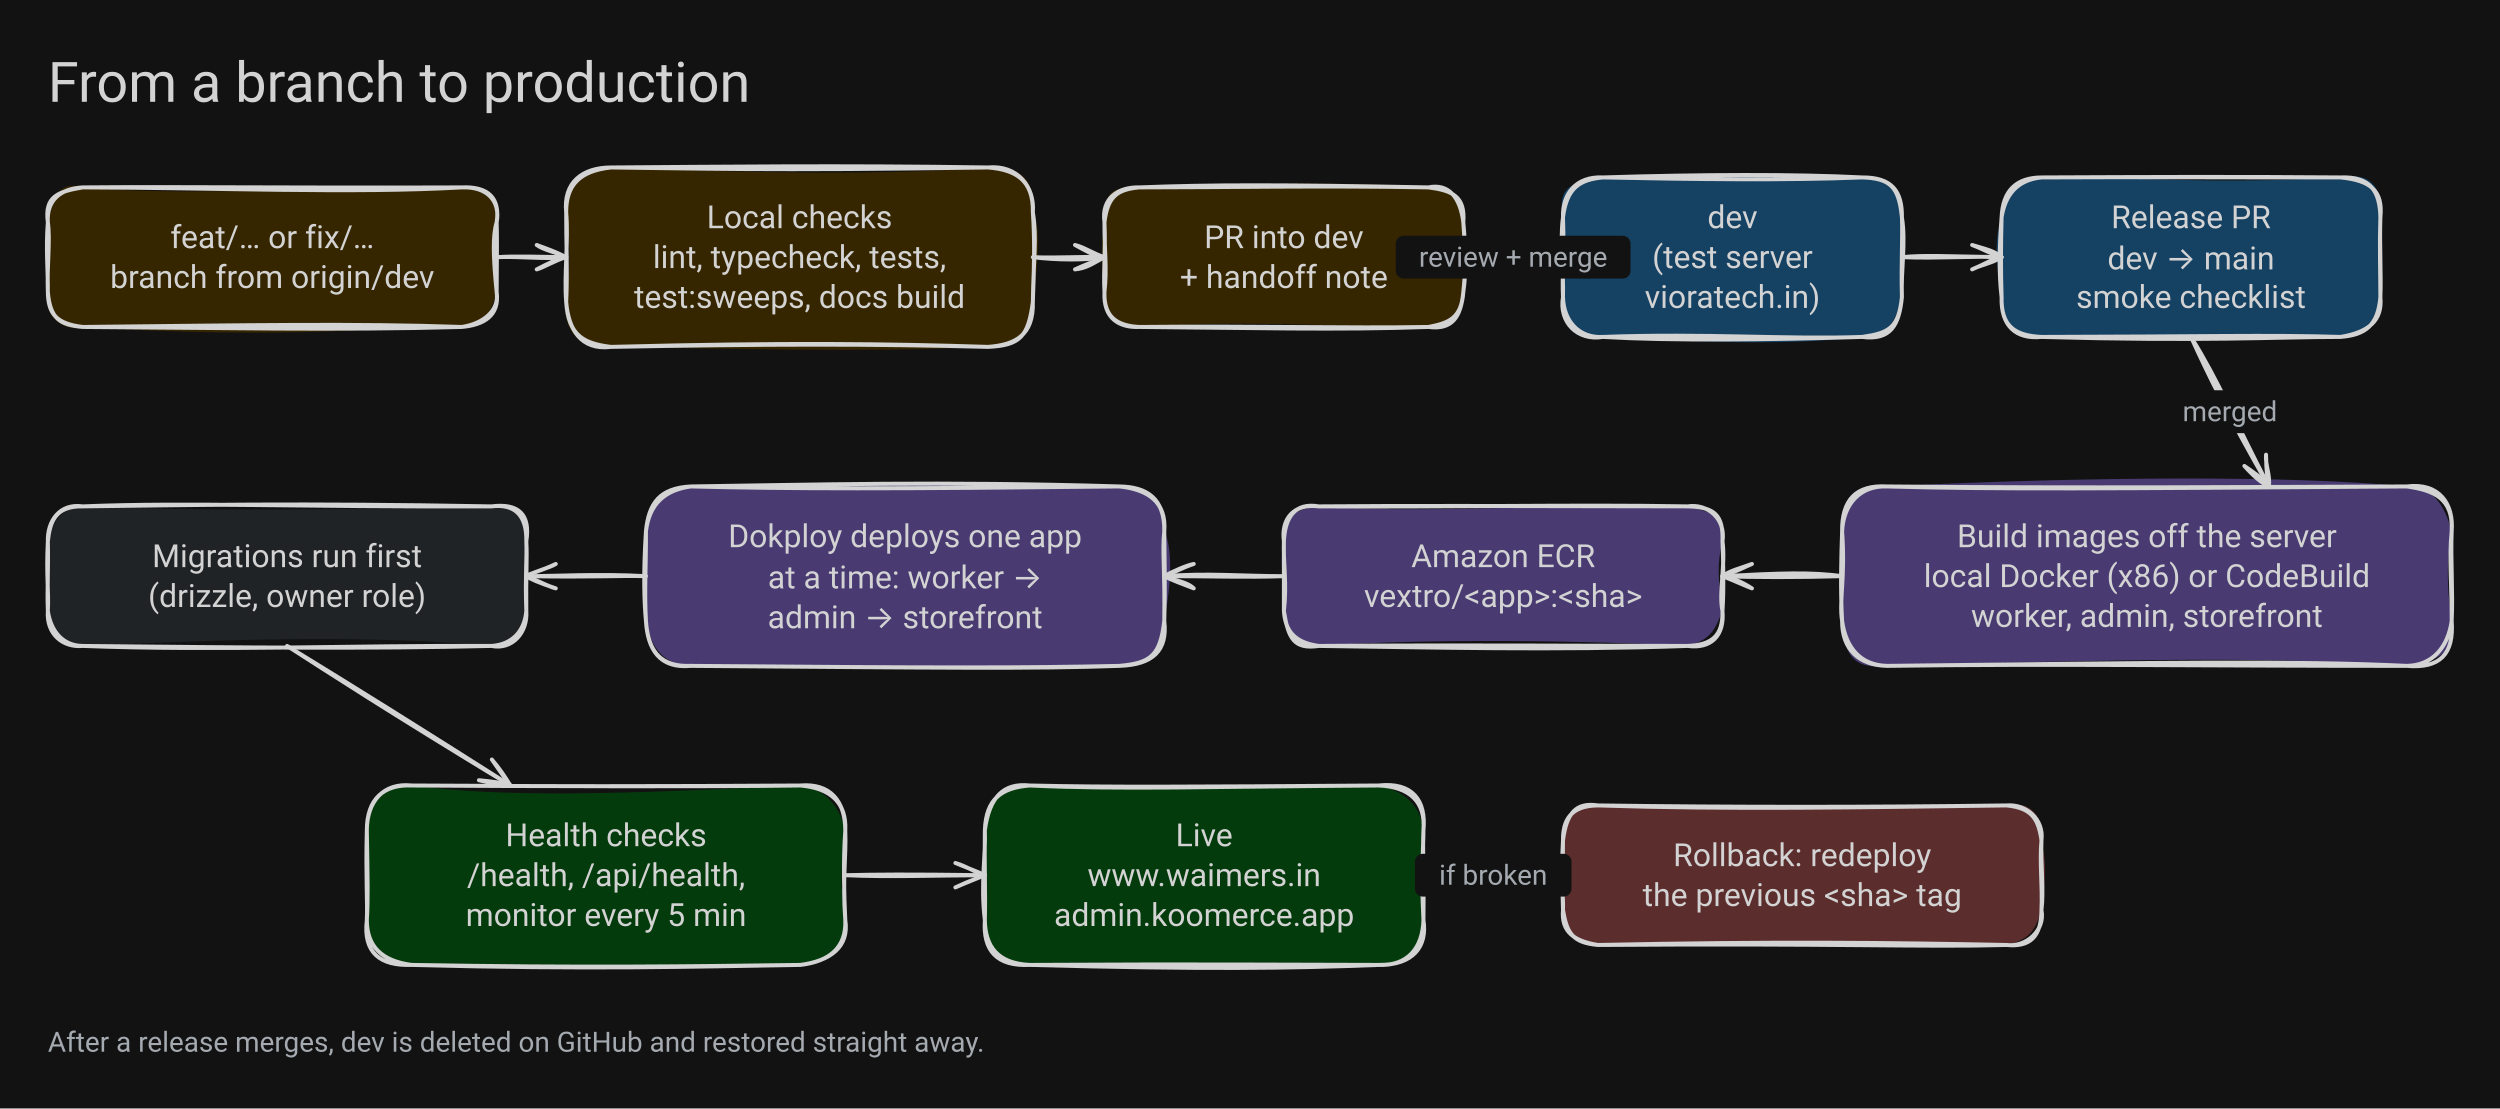
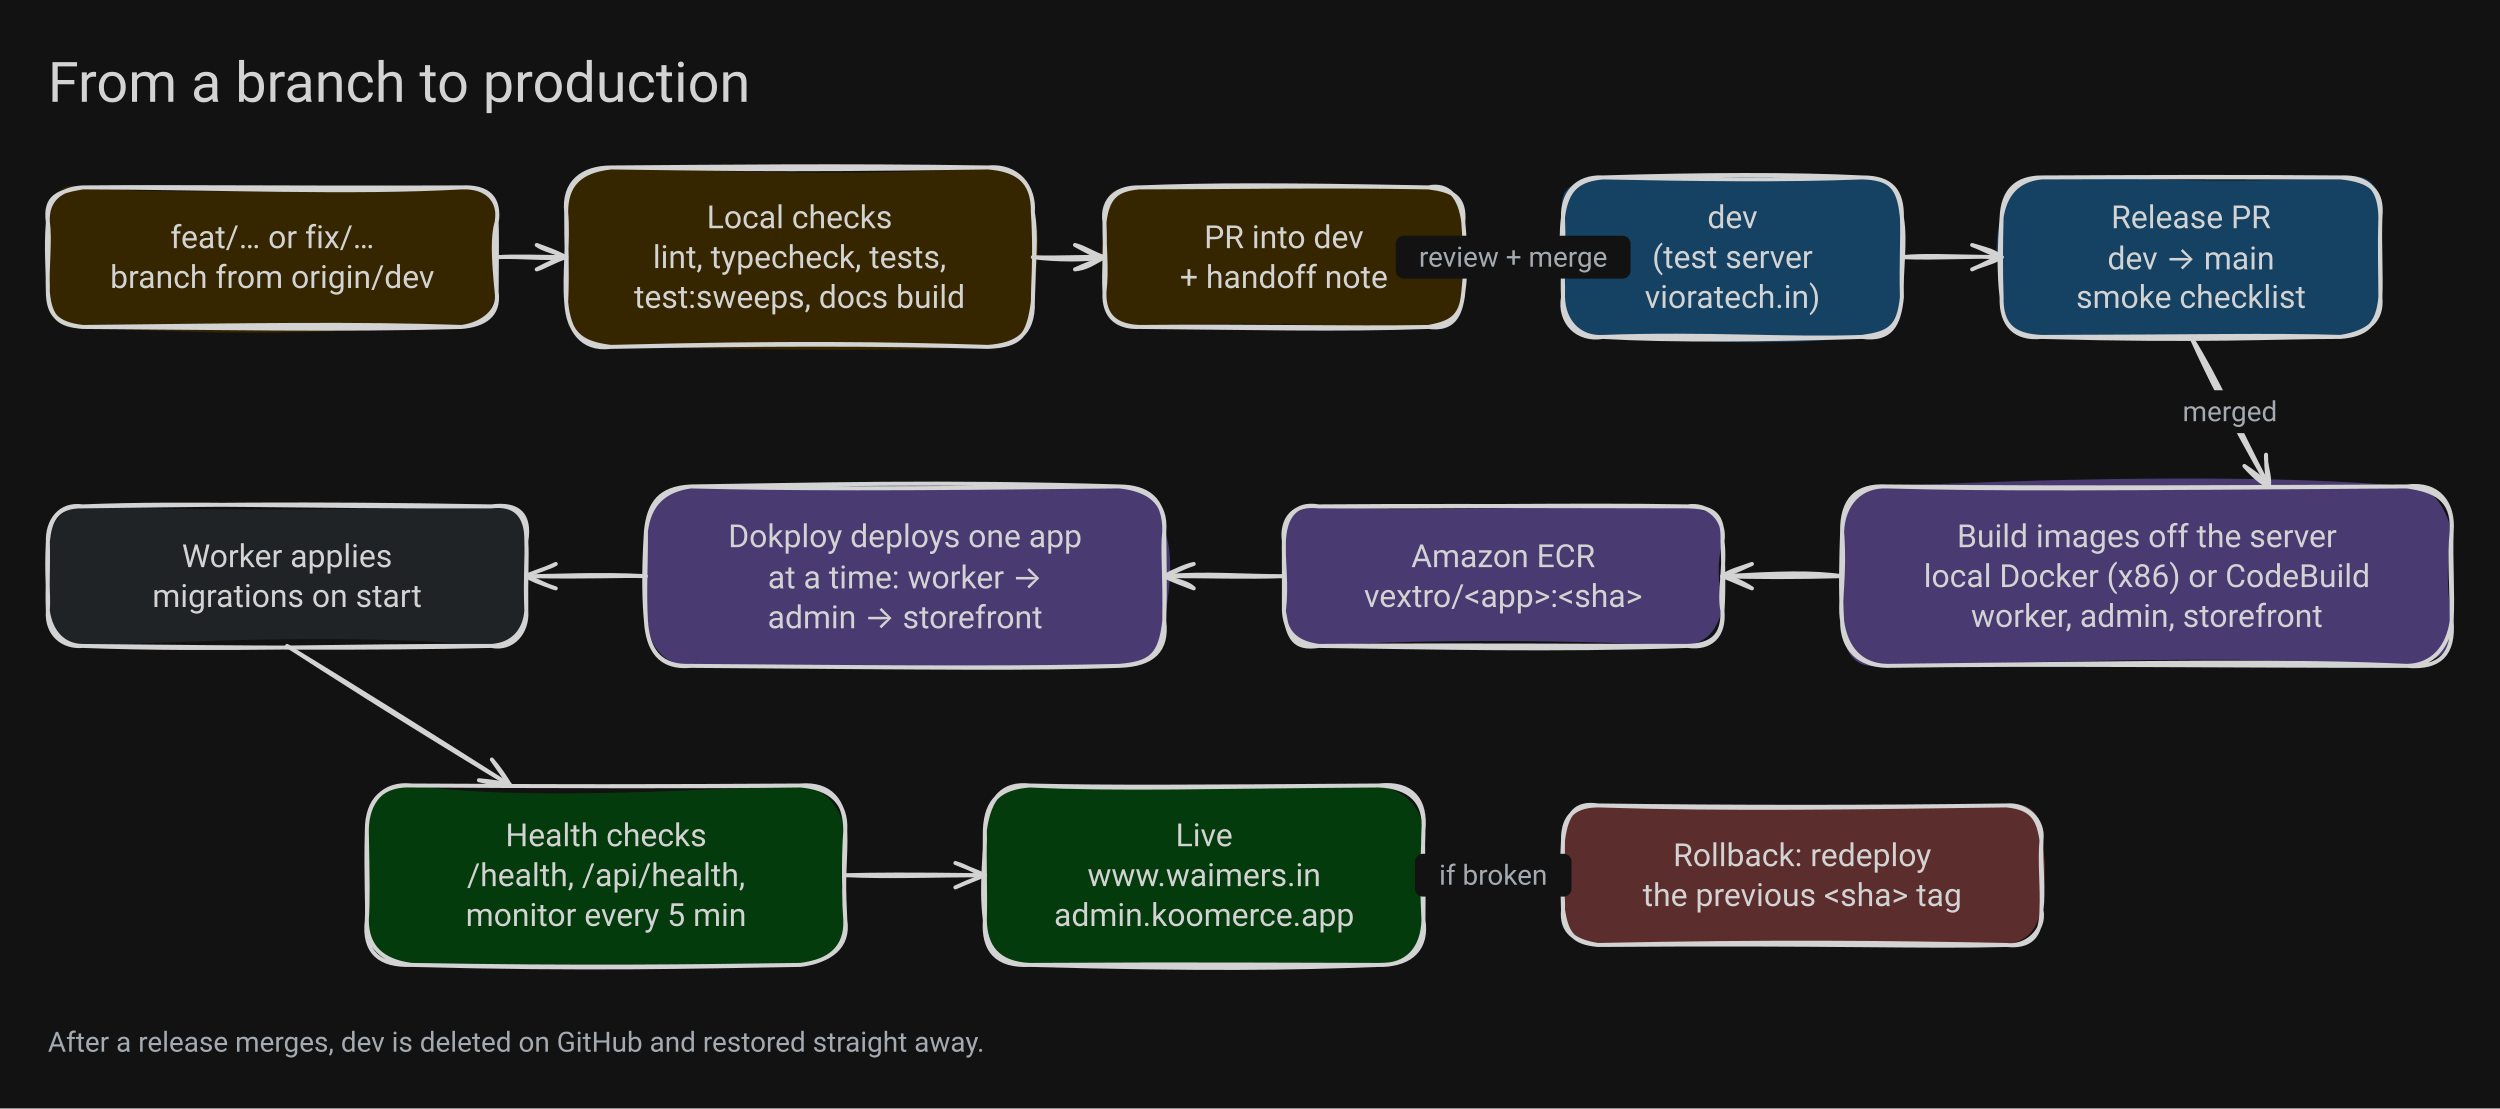
<svg xmlns="http://www.w3.org/2000/svg" role="img" viewBox="-24 -94 1254 556" width="1254" height="556">
  <rect x="-24" y="-94" width="1254" height="556" fill="#121212" />
  <text xml:space="preserve" x="0" y="-52.5" dominant-baseline="central" text-anchor="start" font-family="Nunito, 'Segoe UI', system-ui, -apple-system, Roboto, sans-serif" font-size="28" fill="#d3d3d3">From a branch to production</text>
  <path d="M17.5 0 C60.565 3.742, 103.101 1.326, 207.62 0 C218.93 1.927, 225.276 4.913, 225.12 17.5 C224.269 25.701, 224.065 36.27, 225.12 52.5 C221.938 64.426, 217.241 69.944, 207.62 70 C164.614 69.883, 122.155 76.467, 17.5 70 C7.126 72.638, -2.393 64.165, 0 52.5 C-3.241 41.932, 3.344 25.224, 0 17.5 C3.518 3.109, 5.932 -3.011, 17.5 0" stroke="none" stroke-width="0" fill="#362600" stroke-linecap="round" stroke-linejoin="round" />
  <path d="M17.5 0 C84.832 0.144, 151.674 3.121, 207.62 0 M17.5 0 C67.391 -0.453, 117.383 0.336, 207.62 0 M207.62 0 C220.576 -0.513, 227.105 7.033, 225.12 17.5 M207.62 0 C221.146 -0.614, 226.929 5.544, 225.12 17.5 M225.12 17.5 C223.004 24.518, 223.424 35.245, 225.12 52.5 M225.12 17.5 C225.344 24.501, 225.3 32.246, 225.12 52.5 M225.12 52.5 C226.693 64.327, 218.716 69.007, 207.62 70 M225.12 52.5 C226.683 61.881, 218.139 68.468, 207.62 70 M207.62 70 C153.997 68.172, 102.787 69.104, 17.5 70 M207.62 70 C145.634 71.761, 82.803 70.371, 17.5 70 M17.5 70 C5.926 69.019, 1.158 65.74, 0 52.5 M17.5 70 C4.417 68.448, 0.145 63.545, 0 52.5 M0 52.5 C-0.514 39.125, 1.302 26.631, 0 17.5 M0 52.5 C0.106 41.601, -1.075 31.201, 0 17.5 M0 17.5 C-0.691 6.432, 6.327 0.605, 17.5 0 M0 17.5 C-1.766 4.477, 5.031 2.137, 17.5 0" stroke="#d3d3d3" stroke-width="2" fill="none" stroke-linecap="round" stroke-linejoin="round" />
  <text xml:space="preserve" x="112.56" y="25" dominant-baseline="central" text-anchor="middle" font-family="Nunito, 'Segoe UI', system-ui, -apple-system, Roboto, sans-serif" font-size="16" fill="#d3d3d3">feat/… or fix/…</text>
  <text xml:space="preserve" x="112.56" y="45" dominant-baseline="central" text-anchor="middle" font-family="Nunito, 'Segoe UI', system-ui, -apple-system, Roboto, sans-serif" font-size="16" fill="#d3d3d3">branch from origin/dev</text>
  <path d="M282.5 -10 C349.531 -7.3, 419.001 -5.87, 471.58 -10 C488.469 -9.477, 494.553 -5.819, 494.08 12.5 C497.998 20.915, 497.278 33.575, 494.08 57.5 C496.281 73.009, 483.218 80.944, 471.58 80 C404.976 82.957, 341.466 80.7, 282.5 80 C266.417 81.329, 258.248 71.788, 260 57.5 C262.459 40.238, 261.786 27.281, 260 12.5 C257.575 -2.318, 267.219 -7.315, 282.5 -10" stroke="none" stroke-width="0" fill="#362600" stroke-linecap="round" stroke-linejoin="round" />
  <path d="M282.5 -10 C322.255 -9.608, 359.665 -8.264, 471.58 -10 M282.5 -10 C340.025 -10.378, 395.779 -11.127, 471.58 -10 M471.58 -10 C485.117 -8.887, 494.42 -4.02, 494.08 12.5 M471.58 -10 C486.291 -11.426, 495.107 -0.4, 494.08 12.5 M494.08 12.5 C496.216 25.42, 494.327 36.465, 494.08 57.5 M494.08 12.5 C495.002 25.314, 494.789 38.65, 494.08 57.5 M494.08 57.5 C494.494 74.316, 485.173 78.986, 471.58 80 M494.08 57.5 C491.794 74.678, 487.864 79.288, 471.58 80 M471.58 80 C413.727 78.452, 359.503 78.554, 282.5 80 M471.58 80 C421.279 78.408, 370.381 77.703, 282.5 80 M282.5 80 C267.096 81.887, 261.115 70.925, 260 57.5 M282.5 80 C269.26 78.387, 261.052 74.685, 260 57.5 M260 57.5 C258.868 43.956, 261.224 26.947, 260 12.5 M260 57.5 C260.752 41.744, 259.901 26.154, 260 12.5 M260 12.5 C258.433 -2.556, 268.18 -9.98, 282.5 -10 M260 12.5 C259.93 -1.047, 266.604 -8.262, 282.5 -10" stroke="#d3d3d3" stroke-width="2" fill="none" stroke-linecap="round" stroke-linejoin="round" />
  <text xml:space="preserve" x="377.04" y="15" dominant-baseline="central" text-anchor="middle" font-family="Nunito, 'Segoe UI', system-ui, -apple-system, Roboto, sans-serif" font-size="16" fill="#d3d3d3">Local checks</text>
  <text xml:space="preserve" x="377.04" y="35" dominant-baseline="central" text-anchor="middle" font-family="Nunito, 'Segoe UI', system-ui, -apple-system, Roboto, sans-serif" font-size="16" fill="#d3d3d3">lint, typecheck, tests,</text>
  <text xml:space="preserve" x="377.04" y="55" dominant-baseline="central" text-anchor="middle" font-family="Nunito, 'Segoe UI', system-ui, -apple-system, Roboto, sans-serif" font-size="16" fill="#d3d3d3">test:sweeps, docs build</text>
  <path d="M547.5 0 C579.835 1.359, 611.604 -4.903, 692.5 0 C707.117 3.307, 712.221 9.175, 710 17.5 C710.372 27.867, 707.43 37.385, 710 52.5 C711.319 62.833, 700.923 67.804, 692.5 70 C648.312 70.182, 604.202 66.31, 547.5 70 C532.964 71.843, 531.801 62.985, 530 52.5 C528.139 40.559, 528.19 28.423, 530 17.5 C529.556 2.991, 532.716 -0.385, 547.5 0" stroke="none" stroke-width="0" fill="#362600" stroke-linecap="round" stroke-linejoin="round" />
  <path d="M547.5 0 C583.903 -1.428, 618.887 -1.378, 692.5 0 M547.5 0 C593.035 -0.004, 637.558 -0.967, 692.5 0 M692.5 0 C704.732 1.567, 711.017 4.663, 710 17.5 M692.5 0 C702.457 -2.098, 708.422 4.731, 710 17.5 M710 17.5 C710.809 29.536, 711.732 41.036, 710 52.5 M710 17.5 C711.246 30.295, 711.12 42.347, 710 52.5 M710 52.5 C709.047 65.662, 702.778 68.034, 692.5 70 M710 52.5 C708.767 65.166, 704.395 71.576, 692.5 70 M692.5 70 C651.163 70.694, 606.324 69.419, 547.5 70 M692.5 70 C646.981 71.647, 602.171 70.411, 547.5 70 M547.5 70 C536.008 69.466, 529.594 64.763, 530 52.5 M547.5 70 C537.574 70.437, 529.302 65.888, 530 52.5 M530 52.5 C531.363 40.455, 529.929 31.653, 530 17.5 M530 52.5 C529.369 41.396, 530.673 32.365, 530 17.5 M530 17.5 C531.587 4.611, 536.282 1.03, 547.5 0 M530 17.5 C528.252 5.331, 537.002 -0.299, 547.5 0" stroke="#d3d3d3" stroke-width="2" fill="none" stroke-linecap="round" stroke-linejoin="round" />
  <text xml:space="preserve" x="620" y="25" dominant-baseline="central" text-anchor="middle" font-family="Nunito, 'Segoe UI', system-ui, -apple-system, Roboto, sans-serif" font-size="16" fill="#d3d3d3">PR into dev</text>
  <text xml:space="preserve" x="620" y="45" dominant-baseline="central" text-anchor="middle" font-family="Nunito, 'Segoe UI', system-ui, -apple-system, Roboto, sans-serif" font-size="16" fill="#d3d3d3">+ handoff note</text>
  <path d="M780 -5 C811.337 -4.899, 832.964 -8.31, 910 -5 C921.989 -4.438, 932.786 3.431, 930 15 C930.451 30.669, 929.939 40.136, 930 55 C927.548 65.33, 923.606 75.261, 910 75 C878.033 78.649, 843.193 78.533, 780 75 C763.116 77.973, 758.338 66.464, 760 55 C757.191 39.209, 760.011 21.533, 760 15 C757.093 -0.922, 764.358 -2.314, 780 -5" stroke="none" stroke-width="0" fill="#154163" stroke-linecap="round" stroke-linejoin="round" />
  <path d="M780 -5 C825.365 -4.069, 871.904 -3.48, 910 -5 M780 -5 C829.398 -6.531, 876.558 -6.711, 910 -5 M910 -5 C924.611 -4.603, 928.487 0.081, 930 15 M910 -5 C925.176 -5.138, 930.202 2.133, 930 15 M930 15 C932.055 27.753, 929.456 41.249, 930 55 M930 15 C930.434 25.413, 929.541 37.826, 930 55 M930 55 C928.638 68.918, 924.554 76.899, 910 75 M930 55 C928.415 70.407, 923.519 73.152, 910 75 M910 75 C872.569 76.368, 832.112 73.085, 780 75 M910 75 C862.91 76.454, 813.726 77.01, 780 75 M780 75 C768.341 75.726, 760.288 67.364, 760 55 M780 75 C767.307 77.179, 757.774 67.64, 760 55 M760 55 C760.388 42.935, 758.315 27.297, 760 15 M760 55 C759.448 44.698, 760.69 35.841, 760 15 M760 15 C761.835 0.156, 768.447 -3.913, 780 -5 M760 15 C759.582 3.438, 766.385 -5.673, 780 -5" stroke="#d3d3d3" stroke-width="2" fill="none" stroke-linecap="round" stroke-linejoin="round" />
  <text xml:space="preserve" x="845" y="15" dominant-baseline="central" text-anchor="middle" font-family="Nunito, 'Segoe UI', system-ui, -apple-system, Roboto, sans-serif" font-size="16" fill="#d3d3d3">dev</text>
  <text xml:space="preserve" x="845" y="35" dominant-baseline="central" text-anchor="middle" font-family="Nunito, 'Segoe UI', system-ui, -apple-system, Roboto, sans-serif" font-size="16" fill="#d3d3d3">(test server</text>
  <text xml:space="preserve" x="845" y="55" dominant-baseline="central" text-anchor="middle" font-family="Nunito, 'Segoe UI', system-ui, -apple-system, Roboto, sans-serif" font-size="16" fill="#d3d3d3">vioratech.in)</text>
  <path d="M1000 -5 C1043.642 -5.406, 1084.582 -1.338, 1150 -5 C1166.251 -8.194, 1171.282 1.398, 1170 15 C1169.121 30.555, 1168.286 49.186, 1170 55 C1166.975 64.961, 1165.759 74.233, 1150 75 C1116.784 75.862, 1083.213 72.832, 1000 75 C986.968 73.771, 978.486 67.197, 980 55 C977.506 38.696, 975.889 27.097, 980 15 C979.338 2.799, 985.615 -2.659, 1000 -5" stroke="none" stroke-width="0" fill="#154163" stroke-linecap="round" stroke-linejoin="round" />
  <path d="M1000 -5 C1050.259 -5.225, 1098.19 -5.447, 1150 -5 M1000 -5 C1045.374 -5.257, 1092.225 -4.956, 1150 -5 M1150 -5 C1165.282 -5.627, 1169.711 2.189, 1170 15 M1150 -5 C1165.219 -3.491, 1171.356 1.71, 1170 15 M1170 15 C1169.508 28.689, 1169.959 40.816, 1170 55 M1170 15 C1169.535 28.768, 1170.486 44.603, 1170 55 M1170 55 C1168.78 69.258, 1162.522 74.011, 1150 75 M1170 55 C1171.139 66.81, 1164.079 72.704, 1150 75 M1150 75 C1116.194 75.027, 1081.247 77.286, 1000 75 M1150 75 C1114.305 73.894, 1079.061 74.873, 1000 75 M1000 75 C986.794 74.37, 979.618 69.764, 980 55 M1000 75 C987.32 76.268, 979.521 69.644, 980 55 M980 55 C978.562 43.32, 978.884 29.559, 980 15 M980 55 C979.559 42.054, 979.641 27.623, 980 15 M980 15 C980.59 1.519, 987.377 -4.879, 1000 -5 M980 15 C981.806 3.689, 987.871 -3.779, 1000 -5" stroke="#d3d3d3" stroke-width="2" fill="none" stroke-linecap="round" stroke-linejoin="round" />
  <text xml:space="preserve" x="1075" y="15" dominant-baseline="central" text-anchor="middle" font-family="Nunito, 'Segoe UI', system-ui, -apple-system, Roboto, sans-serif" font-size="16" fill="#d3d3d3">Release PR</text>
  <text xml:space="preserve" x="1075" y="35" dominant-baseline="central" text-anchor="middle" font-family="Nunito, 'Segoe UI', system-ui, -apple-system, Roboto, sans-serif" font-size="16" fill="#d3d3d3">dev → main</text>
  <text xml:space="preserve" x="1075" y="55" dominant-baseline="central" text-anchor="middle" font-family="Nunito, 'Segoe UI', system-ui, -apple-system, Roboto, sans-serif" font-size="16" fill="#d3d3d3">smoke checklist</text>
  <path d="M225.12 35 C237.22 34.484, 249.753 36.186, 260 35 M225.12 35 C235.246 34.319, 246.69 34.888, 260 35" stroke="#d3d3d3" stroke-width="2" fill="none" stroke-linecap="round" stroke-linejoin="round" />
  <path d="M260 35 C254.053 36.714, 248.488 40.312, 245.218 41.123 M260 35 C254.639 36.123, 250.362 38.505, 245.218 41.123" stroke="#d3d3d3" stroke-width="2" fill="none" stroke-linecap="round" stroke-linejoin="round" />
  <path d="M260 35 C254.123 32.241, 248.558 31.366, 245.218 28.877 M260 35 C254.699 32.27, 250.423 30.798, 245.218 28.877" stroke="#d3d3d3" stroke-width="2" fill="none" stroke-linecap="round" stroke-linejoin="round" />
  <path d="M494.08 35 C505.554 36.484, 521.138 36.601, 530 35 M494.08 35 C505.848 35.535, 520.475 34.535, 530 35" stroke="#d3d3d3" stroke-width="2" fill="none" stroke-linecap="round" stroke-linejoin="round" />
  <path d="M530 35 C523.81 38.338, 520.929 40.591, 515.218 41.123 M530 35 C523.988 37.443, 520.277 38.812, 515.218 41.123" stroke="#d3d3d3" stroke-width="2" fill="none" stroke-linecap="round" stroke-linejoin="round" />
  <path d="M530 35 C523.854 34.019, 520.974 31.953, 515.218 28.877 M530 35 C524.016 33.106, 520.305 30.138, 515.218 28.877" stroke="#d3d3d3" stroke-width="2" fill="none" stroke-linecap="round" stroke-linejoin="round" />
  <path d="M710 35 C727.425 33.358, 745.566 35.306, 760 35 M710 35 C720.83 34.503, 730.675 35.164, 760 35" stroke="#d3d3d3" stroke-width="2" fill="none" stroke-linecap="round" stroke-linejoin="round" />
  <path d="M760 35 C754.491 36.169, 749.499 39.907, 745.218 41.123 M760 35 C757.668 35.927, 754.556 37.684, 745.218 41.123" stroke="#d3d3d3" stroke-width="2" fill="none" stroke-linecap="round" stroke-linejoin="round" />
  <path d="M760 35 C754.378 31.809, 749.386 31.187, 745.218 28.877 M760 35 C757.684 33.471, 754.572 32.771, 745.218 28.877" stroke="#d3d3d3" stroke-width="2" fill="none" stroke-linecap="round" stroke-linejoin="round" />
  <rect x="676.12" y="24.25" width="117.76" height="21.5" rx="4" fill="#121212" />
  <text xml:space="preserve" x="735" y="35" dominant-baseline="central" text-anchor="middle" font-family="Nunito, 'Segoe UI', system-ui, -apple-system, Roboto, sans-serif" font-size="14" fill="#a4aab0">review + merge</text>
  <path d="M930 35 C941.275 33.824, 954.043 34.65, 980 35 M930 35 C948.365 35.729, 964.681 34.341, 980 35" stroke="#d3d3d3" stroke-width="2" fill="none" stroke-linecap="round" stroke-linejoin="round" />
  <path d="M980 35 C976.711 35.052, 974.614 37.089, 965.218 41.123 M980 35 C975.489 37.928, 969.326 38.966, 965.218 41.123" stroke="#d3d3d3" stroke-width="2" fill="none" stroke-linecap="round" stroke-linejoin="round" />
  <path d="M980 35 C976.708 32.3, 974.611 31.585, 965.218 28.877 M980 35 C975.462 33.633, 969.298 30.374, 965.218 28.877" stroke="#d3d3d3" stroke-width="2" fill="none" stroke-linecap="round" stroke-linejoin="round" />
  <path d="M922.5 150 C1023.551 144.939, 1126.813 144.464, 1183.26 150 C1195.572 149.325, 1202.28 159.202, 1205.76 172.5 C1204.954 178.991, 1201.864 191.616, 1205.76 217.5 C1209.157 232.59, 1198.978 237.837, 1183.26 240 C1120.198 235.721, 1057.802 236.129, 922.5 240 C904.415 242.263, 900.926 232.71, 900 217.5 C898.457 204.642, 902.582 195.664, 900 172.5 C899.941 155.689, 904.803 148.509, 922.5 150" stroke="none" stroke-width="0" fill="#493b72" stroke-linecap="round" stroke-linejoin="round" />
  <path d="M922.5 150 C1019.499 150.927, 1114.899 150.212, 1183.26 150 M922.5 150 C977.122 151.525, 1030.707 151.07, 1183.26 150 M1183.26 150 C1196.89 151.956, 1206.661 155.939, 1205.76 172.5 M1183.26 150 C1199.511 147.902, 1206.917 158.772, 1205.76 172.5 M1205.76 172.5 C1204.342 186.143, 1205.909 202.269, 1205.76 217.5 M1205.76 172.5 C1205.183 187.359, 1206.481 203.306, 1205.76 217.5 M1205.76 217.5 C1207.024 234.133, 1199.856 241.453, 1183.26 240 M1205.76 217.5 C1203.932 230.493, 1196.264 239.806, 1183.26 240 M1183.26 240 C1125.032 237.31, 1067.138 238.359, 922.5 240 M1183.26 240 C1092.641 240.068, 1001.784 238.836, 922.5 240 M922.5 240 C908.507 239.726, 899.91 231.764, 900 217.5 M922.5 240 C908.871 239.669, 901.826 230.521, 900 217.5 M900 217.5 C898.354 207.284, 901.7 196.375, 900 172.5 M900 217.5 C899.086 201.313, 899.559 185.411, 900 172.5 M900 172.5 C899.803 156.796, 906.979 149.083, 922.5 150 M900 172.5 C900.66 158.761, 909.152 149.454, 922.5 150" stroke="#d3d3d3" stroke-width="2" fill="none" stroke-linecap="round" stroke-linejoin="round" />
  <text xml:space="preserve" x="1052.88" y="175" dominant-baseline="central" text-anchor="middle" font-family="Nunito, 'Segoe UI', system-ui, -apple-system, Roboto, sans-serif" font-size="16" fill="#d3d3d3">Build images off the server</text>
  <text xml:space="preserve" x="1052.88" y="195" dominant-baseline="central" text-anchor="middle" font-family="Nunito, 'Segoe UI', system-ui, -apple-system, Roboto, sans-serif" font-size="16" fill="#d3d3d3">local Docker (x86) or CodeBuild</text>
  <text xml:space="preserve" x="1052.88" y="215" dominant-baseline="central" text-anchor="middle" font-family="Nunito, 'Segoe UI', system-ui, -apple-system, Roboto, sans-serif" font-size="16" fill="#d3d3d3">worker, admin, storefront</text>
  <path d="M637.5 160 C694.597 163.803, 746.391 158.737, 822.5 160 C835.857 163.444, 841.599 164.443, 840 177.5 C837.191 188.618, 837.734 196.104, 840 212.5 C836.412 220.737, 835.038 226.747, 822.5 230 C749.822 226.273, 677.251 227.126, 637.5 230 C628.539 231.309, 621.567 223.868, 620 212.5 C621.16 201.663, 617.125 189.947, 620 177.5 C616.77 164.159, 629.397 160.787, 637.5 160" stroke="none" stroke-width="0" fill="#493b72" stroke-linecap="round" stroke-linejoin="round" />
  <path d="M637.5 160 C699.282 160.451, 765.74 158.981, 822.5 160 M637.5 160 C682.151 159.615, 724.897 159.805, 822.5 160 M822.5 160 C832.598 158.393, 841.755 166.349, 840 177.5 M822.5 160 C836.272 160.299, 840.415 164.512, 840 177.5 M840 177.5 C841.631 189.414, 837.974 203.065, 840 212.5 M840 177.5 C840.402 188.592, 840.74 200.659, 840 212.5 M840 212.5 C840.27 225.368, 834.283 229.496, 822.5 230 M840 212.5 C841.071 224.843, 834.359 231.599, 822.5 230 M822.5 230 C756.166 232.369, 692.215 230.67, 637.5 230 M822.5 230 C768.925 229.992, 712.817 229.445, 637.5 230 M637.5 230 C625.075 228.298, 620.677 222.246, 620 212.5 M637.5 230 C625.123 231.796, 622.22 226.438, 620 212.5 M620 212.5 C621.62 198.867, 619.589 187.841, 620 177.5 M620 212.5 C620.083 202.95, 619.925 194.797, 620 177.5 M620 177.5 C618.477 166.263, 624.93 158.421, 637.5 160 M620 177.5 C620.57 165.398, 625.534 157.936, 637.5 160" stroke="#d3d3d3" stroke-width="2" fill="none" stroke-linecap="round" stroke-linejoin="round" />
  <text xml:space="preserve" x="730" y="185" dominant-baseline="central" text-anchor="middle" font-family="Nunito, 'Segoe UI', system-ui, -apple-system, Roboto, sans-serif" font-size="16" fill="#d3d3d3">Amazon ECR</text>
  <text xml:space="preserve" x="730" y="205" dominant-baseline="central" text-anchor="middle" font-family="Nunito, 'Segoe UI', system-ui, -apple-system, Roboto, sans-serif" font-size="16" fill="#d3d3d3">vextro/&lt;app&gt;:&lt;sha&gt;</text>
  <path d="M322.5 150 C375.656 148.259, 426.843 147.133, 537.5 150 C556.011 149.83, 560.946 158.885, 560 172.5 C564.051 180.61, 563.796 197.215, 560 217.5 C560.659 232.47, 554.094 236.908, 537.5 240 C486.041 239.365, 438.109 242.785, 322.5 240 C309.381 239.35, 302.83 232.03, 300 217.5 C301.303 206.849, 299.59 198.718, 300 172.5 C301.952 155.354, 305.861 150.682, 322.5 150" stroke="none" stroke-width="0" fill="#493b72" stroke-linecap="round" stroke-linejoin="round" />
  <path d="M322.5 150 C384.24 149.165, 447.149 147.283, 537.5 150 M322.5 150 C372.478 151.242, 423.584 151.261, 537.5 150 M537.5 150 C551.88 151.533, 561.205 157.834, 560 172.5 M537.5 150 C551.467 150.168, 560.232 156.181, 560 172.5 M560 172.5 C558.91 182.055, 560.398 192.404, 560 217.5 M560 172.5 C560.156 187.598, 560.493 202.085, 560 217.5 M560 217.5 C561.771 232.293, 554.297 239.444, 537.5 240 M560 217.5 C558.007 234.787, 553.242 238.611, 537.5 240 M537.5 240 C490.166 241.052, 444.99 241.017, 322.5 240 M537.5 240 C493.707 241.539, 448.662 240.955, 322.5 240 M322.5 240 C306.892 241.514, 300.853 231.783, 300 217.5 M322.5 240 C307.968 240.563, 301.123 233.482, 300 217.5 M300 217.5 C299.155 208.298, 298.606 194.305, 300 172.5 M300 217.5 C299.155 202.193, 300.113 189.337, 300 172.5 M300 172.5 C301.691 158.832, 309.246 151.875, 322.5 150 M300 172.5 C301.375 158.286, 306.977 150.815, 322.5 150" stroke="#d3d3d3" stroke-width="2" fill="none" stroke-linecap="round" stroke-linejoin="round" />
  <text xml:space="preserve" x="430" y="175" dominant-baseline="central" text-anchor="middle" font-family="Nunito, 'Segoe UI', system-ui, -apple-system, Roboto, sans-serif" font-size="16" fill="#d3d3d3">Dokploy deploys one app</text>
  <text xml:space="preserve" x="430" y="195" dominant-baseline="central" text-anchor="middle" font-family="Nunito, 'Segoe UI', system-ui, -apple-system, Roboto, sans-serif" font-size="16" fill="#d3d3d3">at a time: worker →</text>
  <text xml:space="preserve" x="430" y="215" dominant-baseline="central" text-anchor="middle" font-family="Nunito, 'Segoe UI', system-ui, -apple-system, Roboto, sans-serif" font-size="16" fill="#d3d3d3">admin → storefront</text>
  <path d="M17.5 160 C75.734 162.347, 134.041 161.972, 222.5 160 C232.147 157.071, 240.569 163.844, 240 177.5 C240.244 188.531, 241.743 203.021, 240 212.5 C243.524 220.568, 233.082 227.234, 222.5 230 C175.897 225.941, 125.425 224.839, 17.5 230 C4.605 231.817, -1.12 221.291, 0 212.5 C-3.301 205.341, 0.59 190.592, 0 177.5 C2.431 169.072, 4.986 161.619, 17.5 160" stroke="none" stroke-width="0" fill="#202325" stroke-linecap="round" stroke-linejoin="round" />
  <path d="M17.5 160 C70.71 157.843, 124.217 160.356, 222.5 160 M17.5 160 C70.877 159.369, 124.7 158.222, 222.5 160 M222.5 160 C234.055 158.634, 240.248 164.213, 240 177.5 M222.5 160 C236.078 158.275, 242.159 163.953, 240 177.5 M240 177.5 C240.4 186.749, 239.327 193.279, 240 212.5 M240 177.5 C240.499 185.825, 239.744 194.999, 240 212.5 M240 212.5 C239.144 222.487, 233.017 229.349, 222.5 230 M240 212.5 C240.779 223.18, 233.009 232.167, 222.5 230 M222.5 230 C154.028 229.587, 84.991 232.562, 17.5 230 M222.5 230 C161.027 231.473, 99.458 230.829, 17.5 230 M17.5 230 C7.436 230.953, -0.827 223.983, 0 212.5 M17.5 230 C7.717 229.929, 1.565 222.953, 0 212.5 M0 212.5 C0.56 202.357, -0.903 195.331, 0 177.5 M0 212.5 C-0.408 201.846, 0.331 191.556, 0 177.5 M0 177.5 C-0.285 167.356, 5.902 158.307, 17.5 160 M0 177.5 C1.06 167.932, 3.545 159.733, 17.5 160" stroke="#d3d3d3" stroke-width="2" fill="none" stroke-linecap="round" stroke-linejoin="round" />
-   <text xml:space="preserve" x="120" y="185" dominant-baseline="central" text-anchor="middle" font-family="Nunito, 'Segoe UI', system-ui, -apple-system, Roboto, sans-serif" font-size="16" fill="#d3d3d3">Migrations run first</text>
-   <text xml:space="preserve" x="120" y="205" dominant-baseline="central" text-anchor="middle" font-family="Nunito, 'Segoe UI', system-ui, -apple-system, Roboto, sans-serif" font-size="16" fill="#d3d3d3">(drizzle, owner role)</text>
+   <text xml:space="preserve" x="120" y="185" dominant-baseline="central" text-anchor="middle" font-family="Nunito, 'Segoe UI', system-ui, -apple-system, Roboto, sans-serif" font-size="16" fill="#d3d3d3">Worker applies</text>
+   <text xml:space="preserve" x="120" y="205" dominant-baseline="central" text-anchor="middle" font-family="Nunito, 'Segoe UI', system-ui, -apple-system, Roboto, sans-serif" font-size="16" fill="#d3d3d3">migrations on start</text>
  <path d="M1075 75 C1088.588 96.654, 1097.346 117.963, 1114.032 150 M1075 75 C1083.76 94.285, 1092.998 113.075, 1114.032 150" stroke="#d3d3d3" stroke-width="2" fill="none" stroke-linecap="round" stroke-linejoin="round" />
  <path d="M1114.032 150 C1111.689 146.404, 1105.689 142.426, 1101.776 139.714 M1114.032 150 C1110.706 148.3, 1107.239 145.782, 1101.776 139.714" stroke="#d3d3d3" stroke-width="2" fill="none" stroke-linecap="round" stroke-linejoin="round" />
  <path d="M1114.032 150 C1114.922 144.686, 1112.172 139.018, 1112.639 134.061 M1114.032 150 C1113.46 146.783, 1112.706 142.854, 1112.639 134.061" stroke="#d3d3d3" stroke-width="2" fill="none" stroke-linecap="round" stroke-linejoin="round" />
  <rect x="1066.996" y="101.75" width="55.04" height="21.5" rx="4" fill="#121212" />
  <text xml:space="preserve" x="1094.516" y="112.5" dominant-baseline="central" text-anchor="middle" font-family="Nunito, 'Segoe UI', system-ui, -apple-system, Roboto, sans-serif" font-size="14" fill="#a4aab0">merged</text>
  <path d="M900 195 C884.12 192.912, 870.348 193.419, 840 195 M900 195 C878.086 195.642, 854.389 195.612, 840 195" stroke="#d3d3d3" stroke-width="2" fill="none" stroke-linecap="round" stroke-linejoin="round" />
  <path d="M840 195 C843.628 192.222, 848.969 191.033, 854.782 188.877 M840 195 C846.338 192.834, 851.266 190.48, 854.782 188.877" stroke="#d3d3d3" stroke-width="2" fill="none" stroke-linecap="round" stroke-linejoin="round" />
  <path d="M840 195 C843.681 195.413, 849.022 197.414, 854.782 201.123 M840 195 C846.372 197.493, 851.3 199.798, 854.782 201.123" stroke="#d3d3d3" stroke-width="2" fill="none" stroke-linecap="round" stroke-linejoin="round" />
  <path d="M620 195 C598.638 195.016, 582.136 193.303, 560 195 M620 195 C601.293 195.694, 582.15 194.946, 560 195" stroke="#d3d3d3" stroke-width="2" fill="none" stroke-linecap="round" stroke-linejoin="round" />
  <path d="M560 195 C563.713 192.874, 571.291 189.477, 574.782 188.877 M560 195 C564.365 193.507, 568.364 191.025, 574.782 188.877" stroke="#d3d3d3" stroke-width="2" fill="none" stroke-linecap="round" stroke-linejoin="round" />
  <path d="M560 195 C563.667 196.927, 571.245 197.583, 574.782 201.123 M560 195 C564.331 197.274, 568.33 198.56, 574.782 201.123" stroke="#d3d3d3" stroke-width="2" fill="none" stroke-linecap="round" stroke-linejoin="round" />
  <path d="M300 195 C284.951 194.66, 273.474 195.593, 240 195 M300 195 C276.011 193.678, 253.233 195.072, 240 195" stroke="#d3d3d3" stroke-width="2" fill="none" stroke-linecap="round" stroke-linejoin="round" />
  <path d="M240 195 C241.678 193.527, 246.161 192.94, 254.782 188.877 M240 195 C245.338 192.152, 251.587 190.88, 254.782 188.877" stroke="#d3d3d3" stroke-width="2" fill="none" stroke-linecap="round" stroke-linejoin="round" />
  <path d="M240 195 C241.572 196.192, 246.055 198.271, 254.782 201.123 M240 195 C245.221 196.925, 251.47 200.427, 254.782 201.123" stroke="#d3d3d3" stroke-width="2" fill="none" stroke-linecap="round" stroke-linejoin="round" />
  <path d="M182.5 300 C230.345 306.164, 285.189 304.377, 377.5 300 C389.5 301.932, 396.636 309.065, 400 322.5 C398.789 335.006, 396.361 346.019, 400 367.5 C401.291 383.415, 391.569 389.435, 377.5 390 C327.19 390.879, 273.941 389.496, 182.5 390 C167.176 389.794, 160.506 382.838, 160 367.5 C162.812 358.835, 156.772 343.851, 160 322.5 C159.398 310.172, 168.666 299.653, 182.5 300" stroke="none" stroke-width="0" fill="#043b0c" stroke-linecap="round" stroke-linejoin="round" />
  <path d="M182.5 300 C255.313 300.391, 327.651 300.675, 377.5 300 M182.5 300 C246.924 300.471, 308.479 300.449, 377.5 300 M377.5 300 C392.446 298.76, 399.886 307.735, 400 322.5 M377.5 300 C392.773 301.355, 400.702 308.773, 400 322.5 M400 322.5 C400.517 335.533, 398.493 347.672, 400 367.5 M400 322.5 C398.855 339.047, 399.403 354.398, 400 367.5 M400 367.5 C400.569 381.116, 392.292 388.269, 377.5 390 M400 367.5 C402.086 380.971, 392.452 388.022, 377.5 390 M377.5 390 C323.542 390.708, 268.827 391.519, 182.5 390 M377.5 390 C324.451 390.844, 271.103 392.374, 182.5 390 M182.5 390 C166.637 390.57, 158.055 383.92, 160 367.5 M182.5 390 C167.863 388.116, 160.018 381.046, 160 367.5 M160 367.5 C160.427 358.394, 159.384 345.373, 160 322.5 M160 367.5 C160.664 357.013, 160.425 348.612, 160 322.5 M160 322.5 C159.993 306.548, 168.655 299.384, 182.5 300 M160 322.5 C160.05 308.111, 168.182 298.447, 182.5 300" stroke="#d3d3d3" stroke-width="2" fill="none" stroke-linecap="round" stroke-linejoin="round" />
  <text xml:space="preserve" x="280" y="325" dominant-baseline="central" text-anchor="middle" font-family="Nunito, 'Segoe UI', system-ui, -apple-system, Roboto, sans-serif" font-size="16" fill="#d3d3d3">Health checks</text>
  <text xml:space="preserve" x="280" y="345" dominant-baseline="central" text-anchor="middle" font-family="Nunito, 'Segoe UI', system-ui, -apple-system, Roboto, sans-serif" font-size="16" fill="#d3d3d3">/health, /api/health,</text>
  <text xml:space="preserve" x="280" y="365" dominant-baseline="central" text-anchor="middle" font-family="Nunito, 'Segoe UI', system-ui, -apple-system, Roboto, sans-serif" font-size="16" fill="#d3d3d3">monitor every 5 min</text>
  <path d="M492.5 300 C529.741 299.926, 569.146 300.926, 667.5 300 C680.392 302.981, 688.167 309.259, 690 322.5 C688.149 328.921, 690.292 337.944, 690 367.5 C691.337 382.853, 684.484 388.562, 667.5 390 C631.671 388.283, 592.331 390.156, 492.5 390 C480.559 391.134, 472.057 384.459, 470 367.5 C467.843 357.317, 470.478 339.985, 470 322.5 C468.13 309.033, 475.433 302.075, 492.5 300" stroke="none" stroke-width="0" fill="#043b0c" stroke-linecap="round" stroke-linejoin="round" />
  <path d="M492.5 300 C538.053 302.132, 581.882 300.549, 667.5 300 M492.5 300 C532.024 300.906, 570.176 300.673, 667.5 300 M667.5 300 C683.04 300.634, 691.177 308.15, 690 322.5 M667.5 300 C684.436 298.157, 691.47 307.334, 690 322.5 M690 322.5 C690.061 331.39, 688.657 340.076, 690 367.5 M690 322.5 C689.512 332.683, 690.298 340.964, 690 367.5 M690 367.5 C689.61 381.583, 681.994 390.65, 667.5 390 M690 367.5 C692.133 380.908, 684.658 390.245, 667.5 390 M667.5 390 C623.388 391.732, 579.397 392.317, 492.5 390 M667.5 390 C622.362 389.942, 577.545 389.51, 492.5 390 M492.5 390 C476.405 389.273, 470.194 380.782, 470 367.5 M492.5 390 C475.934 390.797, 468.939 382.846, 470 367.5 M470 367.5 C467.725 349.35, 470.578 334.322, 470 322.5 M470 367.5 C470.377 353.956, 469.702 339.704, 470 322.5 M470 322.5 C470.573 306.446, 478.532 301.152, 492.5 300 M470 322.5 C472.255 305.811, 479.27 298.573, 492.5 300" stroke="#d3d3d3" stroke-width="2" fill="none" stroke-linecap="round" stroke-linejoin="round" />
  <text xml:space="preserve" x="580" y="325" dominant-baseline="central" text-anchor="middle" font-family="Nunito, 'Segoe UI', system-ui, -apple-system, Roboto, sans-serif" font-size="16" fill="#d3d3d3">Live</text>
  <text xml:space="preserve" x="580" y="345" dominant-baseline="central" text-anchor="middle" font-family="Nunito, 'Segoe UI', system-ui, -apple-system, Roboto, sans-serif" font-size="16" fill="#d3d3d3">www.waimers.in</text>
  <text xml:space="preserve" x="580" y="365" dominant-baseline="central" text-anchor="middle" font-family="Nunito, 'Segoe UI', system-ui, -apple-system, Roboto, sans-serif" font-size="16" fill="#d3d3d3">admin.koomerce.app</text>
  <path d="M777.5 310 C831.709 309.709, 882.84 313.296, 982.5 310 C994.704 307.328, 1000.893 315.655, 1000 327.5 C1001.754 336.176, 1002.943 342.043, 1000 362.5 C996.617 373.949, 992.944 377.469, 982.5 380 C905.669 380.865, 827.305 377.908, 777.5 380 C762.692 376.729, 763.552 372.832, 760 362.5 C763.059 356.902, 757.917 348.493, 760 327.5 C760.986 312.992, 764.367 311.82, 777.5 310" stroke="none" stroke-width="0" fill="#5b2d2d" stroke-linecap="round" stroke-linejoin="round" />
  <path d="M777.5 310 C843.294 312.165, 908.211 310.975, 982.5 310 M777.5 310 C845.644 310.926, 912.919 310.924, 982.5 310 M982.5 310 C992.341 309.148, 1001.34 316.97, 1000 327.5 M982.5 310 C994.887 311.262, 998.431 316.378, 1000 327.5 M1000 327.5 C999.554 340.003, 1001.267 352.684, 1000 362.5 M1000 327.5 C998.984 338.648, 1000.55 350.302, 1000 362.5 M1000 362.5 C999.89 376.107, 994.068 381.176, 982.5 380 M1000 362.5 C1002.042 372.623, 992.254 381.273, 982.5 380 M982.5 380 C939.982 381.164, 897.563 379.081, 777.5 380 M982.5 380 C924.665 378.859, 867.114 378.13, 777.5 380 M777.5 380 C764.711 378.846, 761.941 373.961, 760 362.5 M777.5 380 C765.853 378.108, 759.02 373.628, 760 362.5 M760 362.5 C760.29 354.575, 758.782 349.415, 760 327.5 M760 362.5 C759.551 352.01, 759.957 341.715, 760 327.5 M760 327.5 C761.749 313.977, 766.372 308.303, 777.5 310 M760 327.5 C759.882 317.597, 763.631 310.139, 777.5 310" stroke="#d3d3d3" stroke-width="2" fill="none" stroke-linecap="round" stroke-linejoin="round" />
  <text xml:space="preserve" x="880" y="335" dominant-baseline="central" text-anchor="middle" font-family="Nunito, 'Segoe UI', system-ui, -apple-system, Roboto, sans-serif" font-size="16" fill="#d3d3d3">Rollback: redeploy</text>
  <text xml:space="preserve" x="880" y="355" dominant-baseline="central" text-anchor="middle" font-family="Nunito, 'Segoe UI', system-ui, -apple-system, Roboto, sans-serif" font-size="16" fill="#d3d3d3">the previous &lt;sha&gt; tag</text>
  <path d="M120 230 C143.291 244.905, 167.12 260.566, 232 300 M120 230 C153.55 250.483, 187.411 271.669, 232 300" stroke="#d3d3d3" stroke-width="2" fill="none" stroke-linecap="round" stroke-linejoin="round" />
  <path d="M232 300 C228.586 299.286, 226 299.766, 216.22 297.358 M232 300 C227.281 298.484, 223.097 298.03, 216.22 297.358" stroke="#d3d3d3" stroke-width="2" fill="none" stroke-linecap="round" stroke-linejoin="round" />
  <path d="M232 300 C229.85 297.189, 228.596 295.536, 222.71 286.973 M232 300 C229.156 295.433, 226.898 291.897, 222.71 286.973" stroke="#d3d3d3" stroke-width="2" fill="none" stroke-linecap="round" stroke-linejoin="round" />
  <path d="M400 345 C421.72 346.013, 446.13 345.054, 470 345 M400 345 C415.908 344.634, 430.213 344.485, 470 345" stroke="#d3d3d3" stroke-width="2" fill="none" stroke-linecap="round" stroke-linejoin="round" />
  <path d="M470 345 C464.473 347.313, 461.099 348.527, 455.218 351.123 M470 345 C467.097 346.258, 462.972 347.485, 455.218 351.123" stroke="#d3d3d3" stroke-width="2" fill="none" stroke-linecap="round" stroke-linejoin="round" />
  <path d="M470 345 C464.476 343.351, 461.102 340.602, 455.218 338.877 M470 345 C467.219 343.564, 463.093 342.098, 455.218 338.877" stroke="#d3d3d3" stroke-width="2" fill="none" stroke-linecap="round" stroke-linejoin="round" />
  <path d="M690 345 C704.291 344.432, 720.904 347.275, 760 345" stroke="#d3d3d3" stroke-width="2" fill="none" stroke-dasharray="8 10" stroke-linecap="round" stroke-linejoin="round" />
  <path d="M760 345 C755.122 345.623, 752.103 349.309, 745.218 351.123 M760 345 C755.963 346.47, 751.851 347.437, 745.218 351.123" stroke="#d3d3d3" stroke-width="2" fill="none" stroke-linecap="round" stroke-linejoin="round" />
  <path d="M760 345 C755.126 342.802, 752.107 343.665, 745.218 338.877 M760 345 C755.843 343.302, 751.731 341.101, 745.218 338.877" stroke="#d3d3d3" stroke-width="2" fill="none" stroke-linecap="round" stroke-linejoin="round" />
  <rect x="685.72" y="334.25" width="78.56" height="21.5" rx="4" fill="#121212" />
  <text xml:space="preserve" x="725" y="345" dominant-baseline="central" text-anchor="middle" font-family="Nunito, 'Segoe UI', system-ui, -apple-system, Roboto, sans-serif" font-size="14" fill="#a4aab0">if broken</text>
  <text xml:space="preserve" x="0" y="428.75" dominant-baseline="central" text-anchor="start" font-family="Nunito, 'Segoe UI', system-ui, -apple-system, Roboto, sans-serif" font-size="14" fill="#a4aab0">After a release merges, dev is deleted on GitHub and restored straight away.</text>
</svg>
